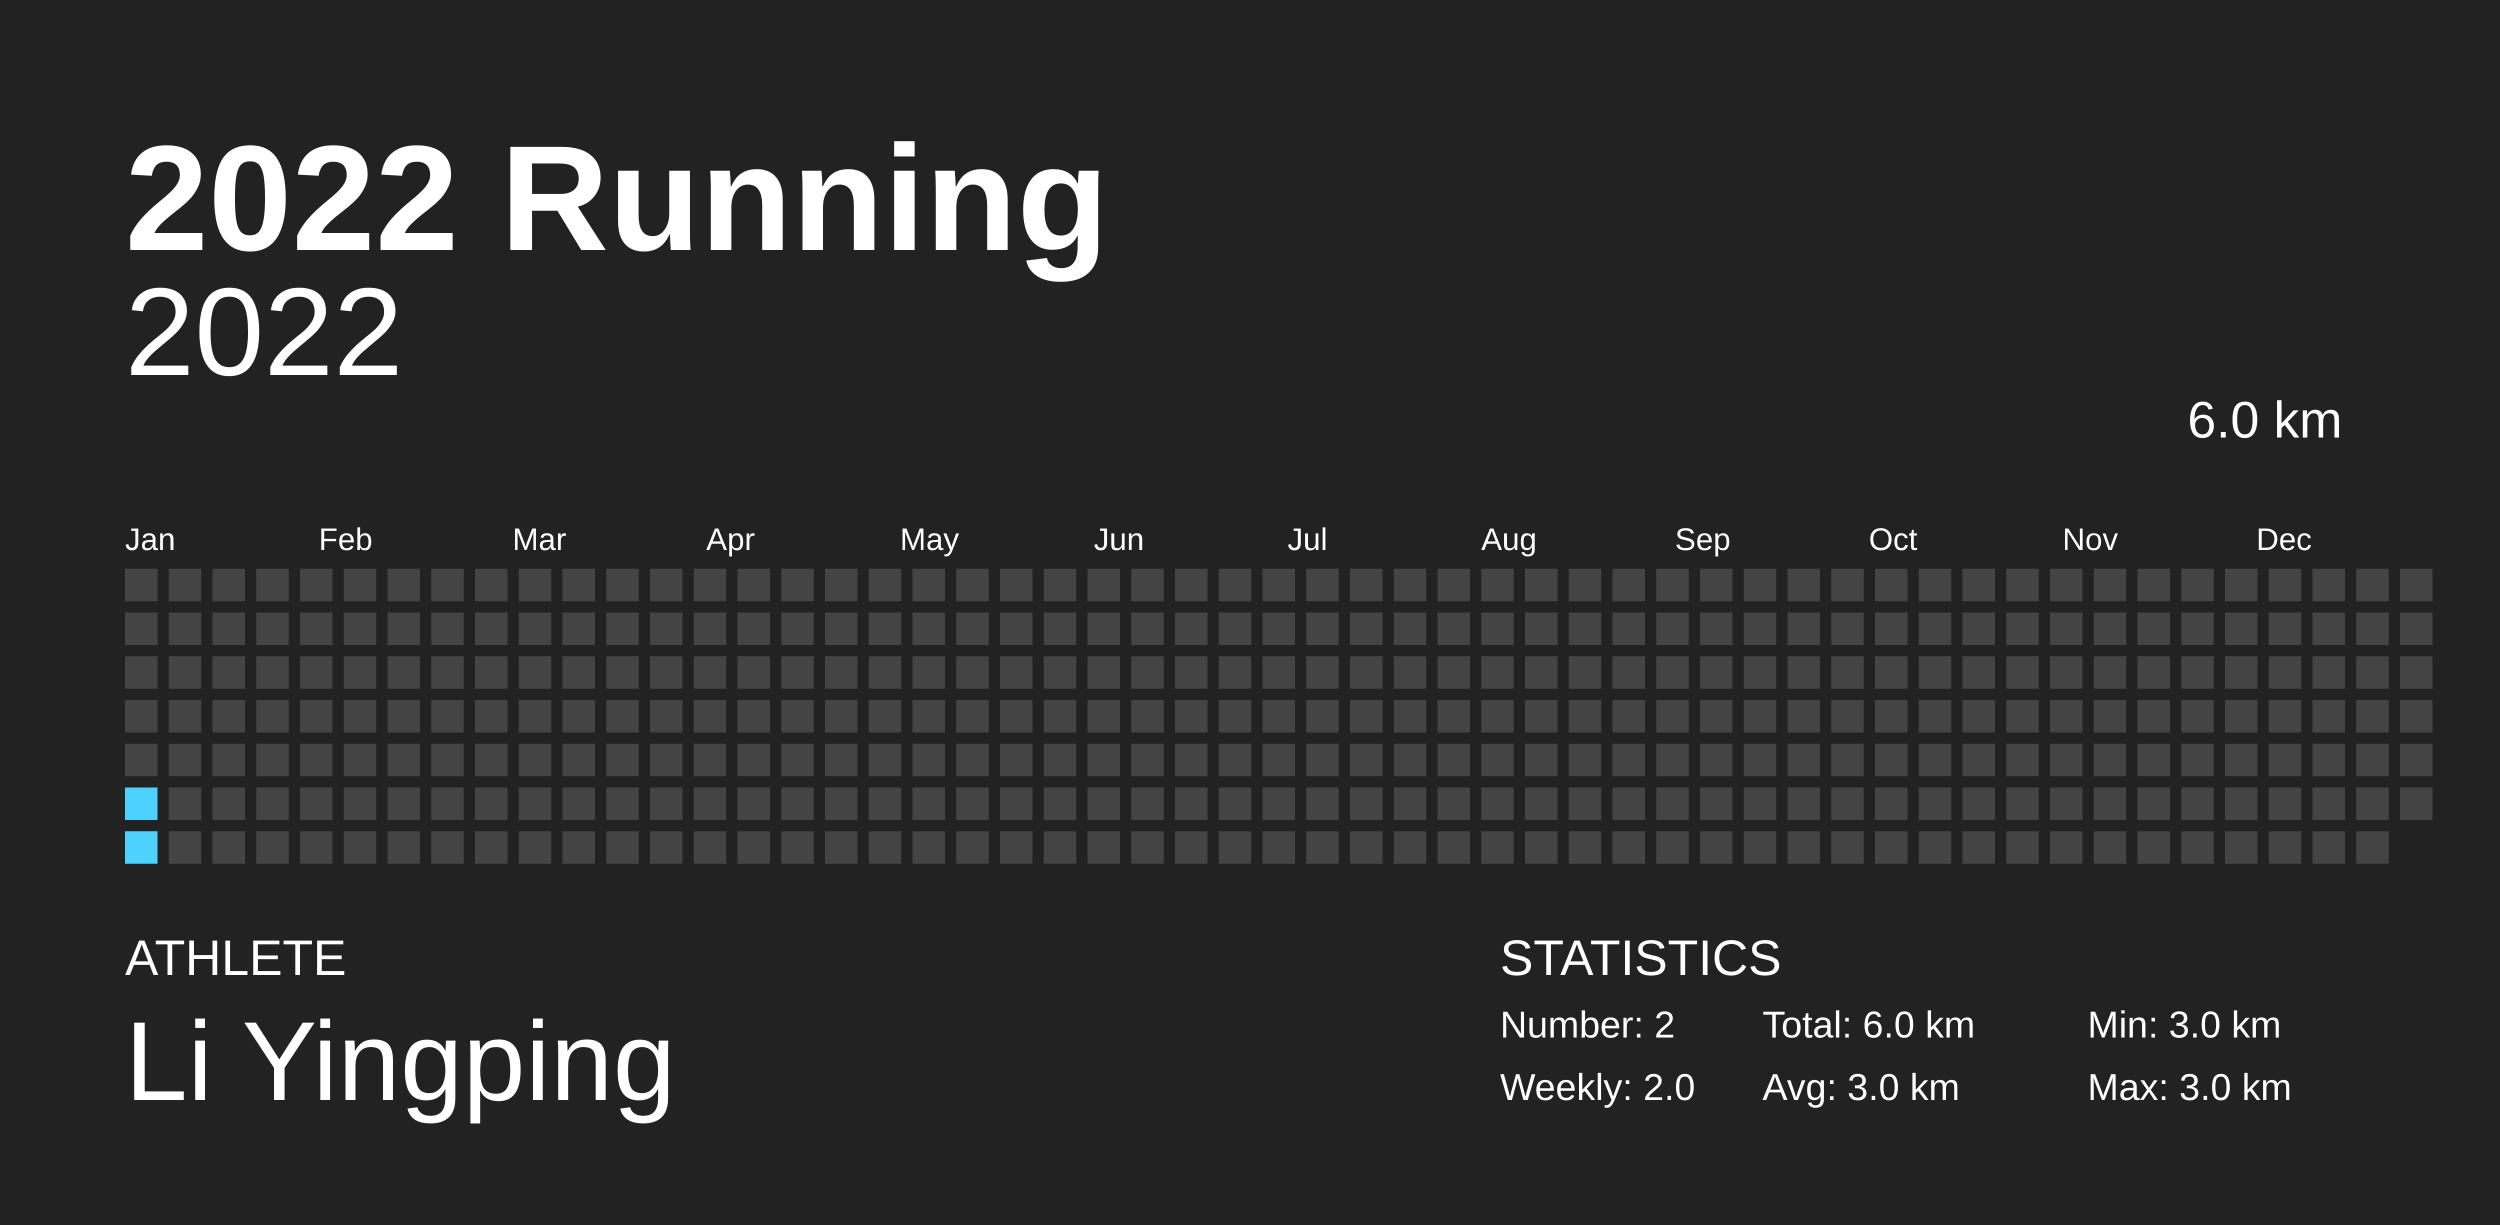
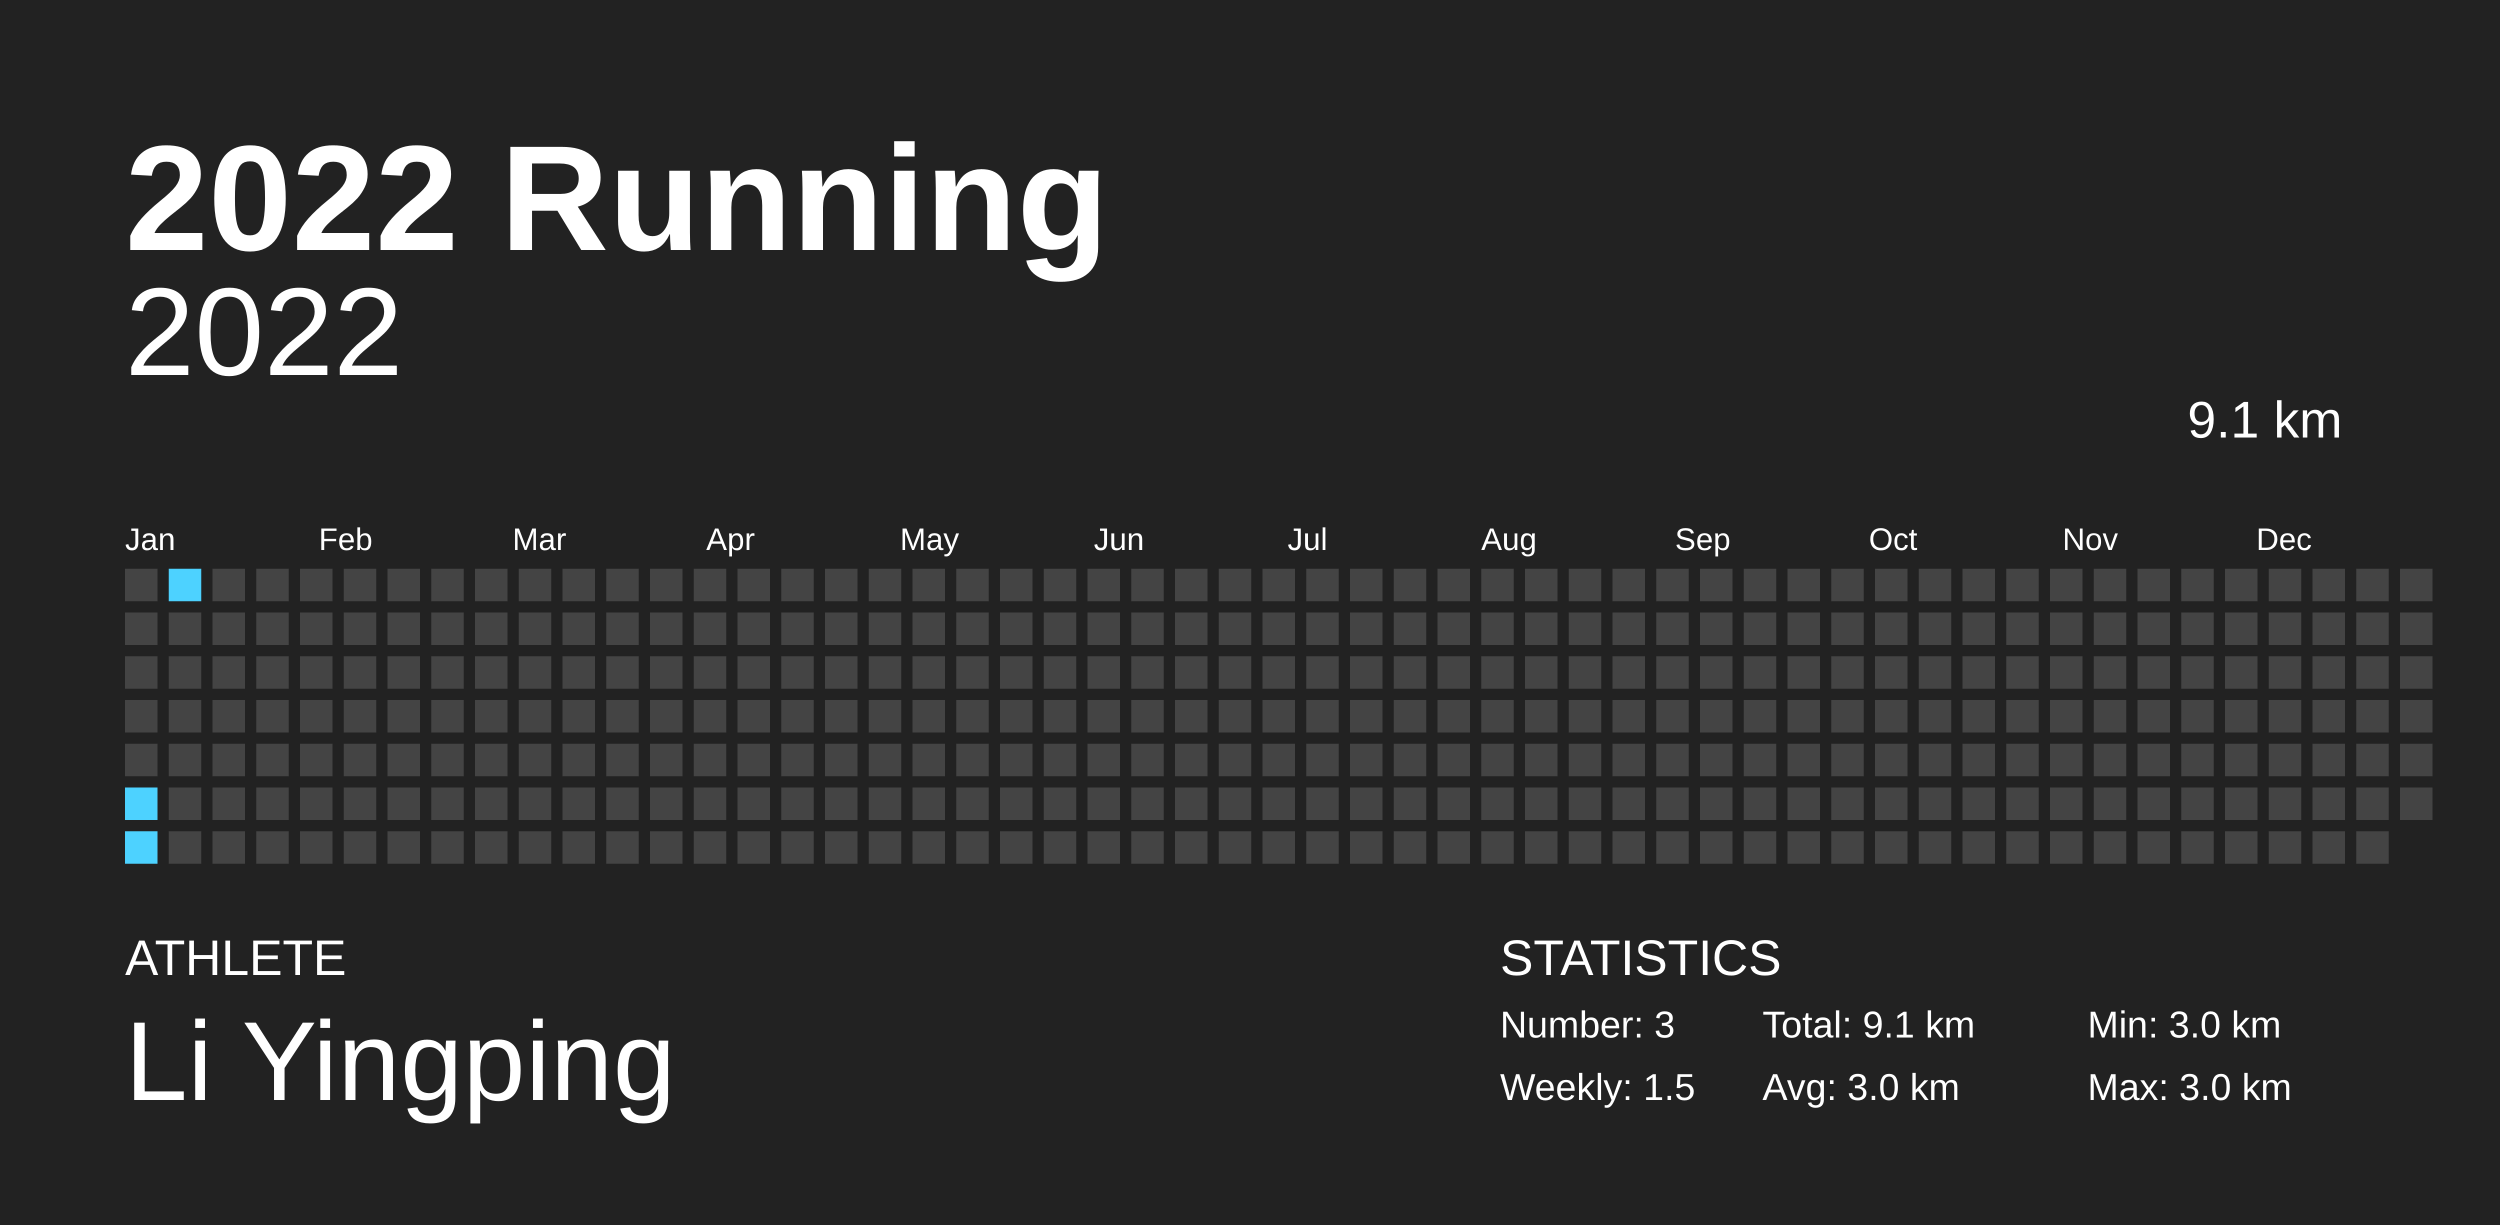
<svg xmlns="http://www.w3.org/2000/svg" baseProfile="full" height="98mm" version="1.1" viewBox="0,0,200,98" width="200mm">
  <defs />
  <rect fill="#222222" height="98" width="200" x="0" y="0" />
  <text fill="#FFFFFF" style="font-size:12px; font-family:Arial; font-weight:bold;" x="10" y="20">2022 Running</text>
  <text fill="#FFFFFF" style="font-size:4px; font-family:Arial" x="10" y="78">ATHLETE</text>
  <text fill="#FFFFFF" style="font-size:9px; font-family:Arial" x="10" y="88">Li Yingping</text>
  <text fill="#FFFFFF" style="font-size:4px; font-family:Arial" x="120" y="78">STATISTICS</text>
-   <text fill="#FFFFFF" style="font-size:3px; font-family:Arial" x="120" y="83">Number: 2</text>
-   <text fill="#FFFFFF" style="font-size:3px; font-family:Arial" x="120" y="88">Weekly: 2.0</text>
-   <text fill="#FFFFFF" style="font-size:3px; font-family:Arial" x="141" y="83">Total: 6.0 km</text>
+   <text fill="#FFFFFF" style="font-size:3px; font-family:Arial" x="120" y="83">Number: 3</text>
+   <text fill="#FFFFFF" style="font-size:3px; font-family:Arial" x="120" y="88">Weekly: 1.5</text>
+   <text fill="#FFFFFF" style="font-size:3px; font-family:Arial" x="141" y="83">Total: 9.1 km</text>
  <text fill="#FFFFFF" style="font-size:3px; font-family:Arial" x="141" y="88">Avg: 3.0 km</text>
  <text fill="#FFFFFF" style="font-size:3px; font-family:Arial" x="167" y="83">Min: 3.0 km</text>
  <text fill="#FFFFFF" style="font-size:3px; font-family:Arial" x="167" y="88">Max: 3.0 km</text>
  <text alignment-baseline="hanging" fill="#FFFFFF" style="font-size:10.0px; font-family:Arial;" x="10" y="30">2022</text>
-   <text alignment-baseline="hanging" fill="#FFFFFF" style="font-size:4.125px; font-family:Arial;" x="175" y="35">6.0 km</text>
+   <text alignment-baseline="hanging" fill="#FFFFFF" style="font-size:4.125px; font-family:Arial;" x="175" y="35">9.1 km</text>
  <text fill="#FFFFFF" style="font-size:2.5px; font-family:Arial" x="10.0" y="44">Jan</text>
  <text fill="#FFFFFF" style="font-size:2.5px; font-family:Arial" x="25.5" y="44">Feb</text>
  <text fill="#FFFFFF" style="font-size:2.5px; font-family:Arial" x="41.0" y="44">Mar</text>
  <text fill="#FFFFFF" style="font-size:2.5px; font-family:Arial" x="56.5" y="44">Apr</text>
  <text fill="#FFFFFF" style="font-size:2.5px; font-family:Arial" x="72.0" y="44">May</text>
  <text fill="#FFFFFF" style="font-size:2.5px; font-family:Arial" x="87.5" y="44">Jun</text>
  <text fill="#FFFFFF" style="font-size:2.5px; font-family:Arial" x="103.0" y="44">Jul</text>
  <text fill="#FFFFFF" style="font-size:2.5px; font-family:Arial" x="118.5" y="44">Aug</text>
  <text fill="#FFFFFF" style="font-size:2.5px; font-family:Arial" x="134.0" y="44">Sep</text>
  <text fill="#FFFFFF" style="font-size:2.5px; font-family:Arial" x="149.5" y="44">Oct</text>
  <text fill="#FFFFFF" style="font-size:2.5px; font-family:Arial" x="165.0" y="44">Nov</text>
  <text fill="#FFFFFF" style="font-size:2.5px; font-family:Arial" x="180.5" y="44">Dec</text>
  <rect fill="#444444" height="2.6" width="2.6" x="10.0" y="45.5" />
  <rect fill="#444444" height="2.6" width="2.6" x="10.0" y="49.0" />
  <rect fill="#444444" height="2.6" width="2.6" x="10.0" y="52.5" />
  <rect fill="#444444" height="2.6" width="2.6" x="10.0" y="56.0" />
  <rect fill="#444444" height="2.6" width="2.6" x="10.0" y="59.5" />
  <rect fill="#4dd2ff" height="2.6" width="2.6" x="10.0" y="63.0" />
  <rect fill="#4dd2ff" height="2.6" width="2.6" x="10.0" y="66.5" />
-   <rect fill="#444444" height="2.6" width="2.6" x="13.5" y="45.5" />
+   <rect fill="#4dd2ff" height="2.6" width="2.6" x="13.5" y="45.5" />
  <rect fill="#444444" height="2.6" width="2.6" x="13.5" y="49.0" />
  <rect fill="#444444" height="2.6" width="2.6" x="13.5" y="52.5" />
  <rect fill="#444444" height="2.6" width="2.6" x="13.5" y="56.0" />
  <rect fill="#444444" height="2.6" width="2.6" x="13.5" y="59.5" />
  <rect fill="#444444" height="2.6" width="2.6" x="13.5" y="63.0" />
  <rect fill="#444444" height="2.6" width="2.6" x="13.5" y="66.5" />
  <rect fill="#444444" height="2.6" width="2.6" x="17.0" y="45.5" />
  <rect fill="#444444" height="2.6" width="2.6" x="17.0" y="49.0" />
  <rect fill="#444444" height="2.6" width="2.6" x="17.0" y="52.5" />
  <rect fill="#444444" height="2.6" width="2.6" x="17.0" y="56.0" />
  <rect fill="#444444" height="2.6" width="2.6" x="17.0" y="59.5" />
  <rect fill="#444444" height="2.6" width="2.6" x="17.0" y="63.0" />
  <rect fill="#444444" height="2.6" width="2.6" x="17.0" y="66.5" />
  <rect fill="#444444" height="2.6" width="2.6" x="20.5" y="45.5" />
  <rect fill="#444444" height="2.6" width="2.6" x="20.5" y="49.0" />
  <rect fill="#444444" height="2.6" width="2.6" x="20.5" y="52.5" />
  <rect fill="#444444" height="2.6" width="2.6" x="20.5" y="56.0" />
  <rect fill="#444444" height="2.6" width="2.6" x="20.5" y="59.5" />
  <rect fill="#444444" height="2.6" width="2.6" x="20.5" y="63.0" />
  <rect fill="#444444" height="2.6" width="2.6" x="20.5" y="66.5" />
  <rect fill="#444444" height="2.6" width="2.6" x="24.0" y="45.5" />
  <rect fill="#444444" height="2.6" width="2.6" x="24.0" y="49.0" />
  <rect fill="#444444" height="2.6" width="2.6" x="24.0" y="52.5" />
  <rect fill="#444444" height="2.6" width="2.6" x="24.0" y="56.0" />
  <rect fill="#444444" height="2.6" width="2.6" x="24.0" y="59.5" />
  <rect fill="#444444" height="2.6" width="2.6" x="24.0" y="63.0" />
  <rect fill="#444444" height="2.6" width="2.6" x="24.0" y="66.5" />
  <rect fill="#444444" height="2.6" width="2.6" x="27.5" y="45.5" />
  <rect fill="#444444" height="2.6" width="2.6" x="27.5" y="49.0" />
  <rect fill="#444444" height="2.6" width="2.6" x="27.5" y="52.5" />
  <rect fill="#444444" height="2.6" width="2.6" x="27.5" y="56.0" />
  <rect fill="#444444" height="2.6" width="2.6" x="27.5" y="59.5" />
  <rect fill="#444444" height="2.6" width="2.6" x="27.5" y="63.0" />
  <rect fill="#444444" height="2.6" width="2.6" x="27.5" y="66.5" />
  <rect fill="#444444" height="2.6" width="2.6" x="31.0" y="45.5" />
  <rect fill="#444444" height="2.6" width="2.6" x="31.0" y="49.0" />
  <rect fill="#444444" height="2.6" width="2.6" x="31.0" y="52.5" />
  <rect fill="#444444" height="2.6" width="2.6" x="31.0" y="56.0" />
  <rect fill="#444444" height="2.6" width="2.6" x="31.0" y="59.5" />
  <rect fill="#444444" height="2.6" width="2.6" x="31.0" y="63.0" />
  <rect fill="#444444" height="2.6" width="2.6" x="31.0" y="66.5" />
  <rect fill="#444444" height="2.6" width="2.6" x="34.5" y="45.5" />
  <rect fill="#444444" height="2.6" width="2.6" x="34.5" y="49.0" />
  <rect fill="#444444" height="2.6" width="2.6" x="34.5" y="52.5" />
  <rect fill="#444444" height="2.6" width="2.6" x="34.5" y="56.0" />
  <rect fill="#444444" height="2.6" width="2.6" x="34.5" y="59.5" />
  <rect fill="#444444" height="2.6" width="2.6" x="34.5" y="63.0" />
  <rect fill="#444444" height="2.6" width="2.6" x="34.5" y="66.5" />
  <rect fill="#444444" height="2.6" width="2.6" x="38.0" y="45.5" />
  <rect fill="#444444" height="2.6" width="2.6" x="38.0" y="49.0" />
  <rect fill="#444444" height="2.6" width="2.6" x="38.0" y="52.5" />
  <rect fill="#444444" height="2.6" width="2.6" x="38.0" y="56.0" />
  <rect fill="#444444" height="2.6" width="2.6" x="38.0" y="59.5" />
  <rect fill="#444444" height="2.6" width="2.6" x="38.0" y="63.0" />
  <rect fill="#444444" height="2.6" width="2.6" x="38.0" y="66.5" />
  <rect fill="#444444" height="2.6" width="2.6" x="41.5" y="45.5" />
  <rect fill="#444444" height="2.6" width="2.6" x="41.5" y="49.0" />
  <rect fill="#444444" height="2.6" width="2.6" x="41.5" y="52.5" />
  <rect fill="#444444" height="2.6" width="2.6" x="41.5" y="56.0" />
  <rect fill="#444444" height="2.6" width="2.6" x="41.5" y="59.5" />
  <rect fill="#444444" height="2.6" width="2.6" x="41.5" y="63.0" />
  <rect fill="#444444" height="2.6" width="2.6" x="41.5" y="66.5" />
  <rect fill="#444444" height="2.6" width="2.6" x="45.0" y="45.5" />
  <rect fill="#444444" height="2.6" width="2.6" x="45.0" y="49.0" />
  <rect fill="#444444" height="2.6" width="2.6" x="45.0" y="52.5" />
  <rect fill="#444444" height="2.6" width="2.6" x="45.0" y="56.0" />
  <rect fill="#444444" height="2.6" width="2.6" x="45.0" y="59.5" />
  <rect fill="#444444" height="2.6" width="2.6" x="45.0" y="63.0" />
  <rect fill="#444444" height="2.6" width="2.6" x="45.0" y="66.5" />
  <rect fill="#444444" height="2.6" width="2.6" x="48.5" y="45.5" />
  <rect fill="#444444" height="2.6" width="2.6" x="48.5" y="49.0" />
  <rect fill="#444444" height="2.6" width="2.6" x="48.5" y="52.5" />
  <rect fill="#444444" height="2.6" width="2.6" x="48.5" y="56.0" />
  <rect fill="#444444" height="2.6" width="2.6" x="48.5" y="59.5" />
  <rect fill="#444444" height="2.6" width="2.6" x="48.5" y="63.0" />
  <rect fill="#444444" height="2.6" width="2.6" x="48.5" y="66.5" />
  <rect fill="#444444" height="2.6" width="2.6" x="52.0" y="45.5" />
  <rect fill="#444444" height="2.6" width="2.6" x="52.0" y="49.0" />
  <rect fill="#444444" height="2.6" width="2.6" x="52.0" y="52.5" />
  <rect fill="#444444" height="2.6" width="2.6" x="52.0" y="56.0" />
  <rect fill="#444444" height="2.6" width="2.6" x="52.0" y="59.5" />
  <rect fill="#444444" height="2.6" width="2.6" x="52.0" y="63.0" />
  <rect fill="#444444" height="2.6" width="2.6" x="52.0" y="66.5" />
  <rect fill="#444444" height="2.6" width="2.6" x="55.5" y="45.5" />
  <rect fill="#444444" height="2.6" width="2.6" x="55.5" y="49.0" />
  <rect fill="#444444" height="2.6" width="2.6" x="55.5" y="52.5" />
  <rect fill="#444444" height="2.6" width="2.6" x="55.5" y="56.0" />
  <rect fill="#444444" height="2.6" width="2.6" x="55.5" y="59.5" />
  <rect fill="#444444" height="2.6" width="2.6" x="55.5" y="63.0" />
  <rect fill="#444444" height="2.6" width="2.6" x="55.5" y="66.5" />
  <rect fill="#444444" height="2.6" width="2.6" x="59.0" y="45.5" />
  <rect fill="#444444" height="2.6" width="2.6" x="59.0" y="49.0" />
  <rect fill="#444444" height="2.6" width="2.6" x="59.0" y="52.5" />
  <rect fill="#444444" height="2.6" width="2.6" x="59.0" y="56.0" />
  <rect fill="#444444" height="2.6" width="2.6" x="59.0" y="59.5" />
  <rect fill="#444444" height="2.6" width="2.6" x="59.0" y="63.0" />
  <rect fill="#444444" height="2.6" width="2.6" x="59.0" y="66.5" />
  <rect fill="#444444" height="2.6" width="2.6" x="62.5" y="45.5" />
  <rect fill="#444444" height="2.6" width="2.6" x="62.5" y="49.0" />
  <rect fill="#444444" height="2.6" width="2.6" x="62.5" y="52.5" />
  <rect fill="#444444" height="2.6" width="2.6" x="62.5" y="56.0" />
  <rect fill="#444444" height="2.6" width="2.6" x="62.5" y="59.5" />
  <rect fill="#444444" height="2.6" width="2.6" x="62.5" y="63.0" />
  <rect fill="#444444" height="2.6" width="2.6" x="62.5" y="66.5" />
  <rect fill="#444444" height="2.6" width="2.6" x="66.0" y="45.5" />
  <rect fill="#444444" height="2.6" width="2.6" x="66.0" y="49.0" />
  <rect fill="#444444" height="2.6" width="2.6" x="66.0" y="52.5" />
  <rect fill="#444444" height="2.6" width="2.6" x="66.0" y="56.0" />
  <rect fill="#444444" height="2.6" width="2.6" x="66.0" y="59.5" />
  <rect fill="#444444" height="2.6" width="2.6" x="66.0" y="63.0" />
  <rect fill="#444444" height="2.6" width="2.6" x="66.0" y="66.5" />
  <rect fill="#444444" height="2.6" width="2.6" x="69.5" y="45.5" />
  <rect fill="#444444" height="2.6" width="2.6" x="69.5" y="49.0" />
  <rect fill="#444444" height="2.6" width="2.6" x="69.5" y="52.5" />
  <rect fill="#444444" height="2.6" width="2.6" x="69.5" y="56.0" />
  <rect fill="#444444" height="2.6" width="2.6" x="69.5" y="59.5" />
  <rect fill="#444444" height="2.6" width="2.6" x="69.5" y="63.0" />
  <rect fill="#444444" height="2.6" width="2.6" x="69.5" y="66.5" />
  <rect fill="#444444" height="2.6" width="2.6" x="73.0" y="45.5" />
  <rect fill="#444444" height="2.6" width="2.6" x="73.0" y="49.0" />
  <rect fill="#444444" height="2.6" width="2.6" x="73.0" y="52.5" />
  <rect fill="#444444" height="2.6" width="2.6" x="73.0" y="56.0" />
  <rect fill="#444444" height="2.6" width="2.6" x="73.0" y="59.5" />
  <rect fill="#444444" height="2.6" width="2.6" x="73.0" y="63.0" />
  <rect fill="#444444" height="2.6" width="2.6" x="73.0" y="66.5" />
  <rect fill="#444444" height="2.6" width="2.6" x="76.5" y="45.5" />
  <rect fill="#444444" height="2.6" width="2.6" x="76.5" y="49.0" />
  <rect fill="#444444" height="2.6" width="2.6" x="76.5" y="52.5" />
  <rect fill="#444444" height="2.6" width="2.6" x="76.5" y="56.0" />
  <rect fill="#444444" height="2.6" width="2.6" x="76.5" y="59.5" />
  <rect fill="#444444" height="2.6" width="2.6" x="76.5" y="63.0" />
  <rect fill="#444444" height="2.6" width="2.6" x="76.5" y="66.5" />
  <rect fill="#444444" height="2.6" width="2.6" x="80.0" y="45.5" />
  <rect fill="#444444" height="2.6" width="2.6" x="80.0" y="49.0" />
  <rect fill="#444444" height="2.6" width="2.6" x="80.0" y="52.5" />
  <rect fill="#444444" height="2.6" width="2.6" x="80.0" y="56.0" />
  <rect fill="#444444" height="2.6" width="2.6" x="80.0" y="59.5" />
  <rect fill="#444444" height="2.6" width="2.6" x="80.0" y="63.0" />
  <rect fill="#444444" height="2.6" width="2.6" x="80.0" y="66.5" />
  <rect fill="#444444" height="2.6" width="2.6" x="83.5" y="45.5" />
  <rect fill="#444444" height="2.6" width="2.6" x="83.5" y="49.0" />
  <rect fill="#444444" height="2.6" width="2.6" x="83.5" y="52.5" />
  <rect fill="#444444" height="2.6" width="2.6" x="83.5" y="56.0" />
  <rect fill="#444444" height="2.6" width="2.6" x="83.5" y="59.5" />
  <rect fill="#444444" height="2.6" width="2.6" x="83.5" y="63.0" />
  <rect fill="#444444" height="2.6" width="2.6" x="83.5" y="66.5" />
  <rect fill="#444444" height="2.6" width="2.6" x="87.0" y="45.5" />
  <rect fill="#444444" height="2.6" width="2.6" x="87.0" y="49.0" />
  <rect fill="#444444" height="2.6" width="2.6" x="87.0" y="52.5" />
  <rect fill="#444444" height="2.6" width="2.6" x="87.0" y="56.0" />
  <rect fill="#444444" height="2.6" width="2.6" x="87.0" y="59.5" />
  <rect fill="#444444" height="2.6" width="2.6" x="87.0" y="63.0" />
  <rect fill="#444444" height="2.6" width="2.6" x="87.0" y="66.5" />
  <rect fill="#444444" height="2.6" width="2.6" x="90.5" y="45.5" />
  <rect fill="#444444" height="2.6" width="2.6" x="90.5" y="49.0" />
  <rect fill="#444444" height="2.6" width="2.6" x="90.5" y="52.5" />
  <rect fill="#444444" height="2.6" width="2.6" x="90.5" y="56.0" />
  <rect fill="#444444" height="2.6" width="2.6" x="90.5" y="59.5" />
  <rect fill="#444444" height="2.6" width="2.6" x="90.5" y="63.0" />
  <rect fill="#444444" height="2.6" width="2.6" x="90.5" y="66.5" />
  <rect fill="#444444" height="2.6" width="2.6" x="94.0" y="45.5" />
  <rect fill="#444444" height="2.6" width="2.6" x="94.0" y="49.0" />
  <rect fill="#444444" height="2.6" width="2.6" x="94.0" y="52.5" />
  <rect fill="#444444" height="2.6" width="2.6" x="94.0" y="56.0" />
  <rect fill="#444444" height="2.6" width="2.6" x="94.0" y="59.5" />
  <rect fill="#444444" height="2.6" width="2.6" x="94.0" y="63.0" />
  <rect fill="#444444" height="2.6" width="2.6" x="94.0" y="66.5" />
  <rect fill="#444444" height="2.6" width="2.6" x="97.5" y="45.5" />
  <rect fill="#444444" height="2.6" width="2.6" x="97.5" y="49.0" />
  <rect fill="#444444" height="2.6" width="2.6" x="97.5" y="52.5" />
  <rect fill="#444444" height="2.6" width="2.6" x="97.5" y="56.0" />
  <rect fill="#444444" height="2.6" width="2.6" x="97.5" y="59.5" />
  <rect fill="#444444" height="2.6" width="2.6" x="97.5" y="63.0" />
  <rect fill="#444444" height="2.6" width="2.6" x="97.5" y="66.5" />
  <rect fill="#444444" height="2.6" width="2.6" x="101.0" y="45.5" />
  <rect fill="#444444" height="2.6" width="2.6" x="101.0" y="49.0" />
  <rect fill="#444444" height="2.6" width="2.6" x="101.0" y="52.5" />
  <rect fill="#444444" height="2.6" width="2.6" x="101.0" y="56.0" />
  <rect fill="#444444" height="2.6" width="2.6" x="101.0" y="59.5" />
  <rect fill="#444444" height="2.6" width="2.6" x="101.0" y="63.0" />
  <rect fill="#444444" height="2.6" width="2.6" x="101.0" y="66.5" />
  <rect fill="#444444" height="2.6" width="2.6" x="104.5" y="45.5" />
  <rect fill="#444444" height="2.6" width="2.6" x="104.5" y="49.0" />
  <rect fill="#444444" height="2.6" width="2.6" x="104.5" y="52.5" />
  <rect fill="#444444" height="2.6" width="2.6" x="104.5" y="56.0" />
  <rect fill="#444444" height="2.6" width="2.6" x="104.5" y="59.5" />
  <rect fill="#444444" height="2.6" width="2.6" x="104.5" y="63.0" />
  <rect fill="#444444" height="2.6" width="2.6" x="104.5" y="66.5" />
  <rect fill="#444444" height="2.6" width="2.6" x="108.0" y="45.5" />
  <rect fill="#444444" height="2.6" width="2.6" x="108.0" y="49.0" />
  <rect fill="#444444" height="2.6" width="2.6" x="108.0" y="52.5" />
  <rect fill="#444444" height="2.6" width="2.6" x="108.0" y="56.0" />
  <rect fill="#444444" height="2.6" width="2.6" x="108.0" y="59.5" />
  <rect fill="#444444" height="2.6" width="2.6" x="108.0" y="63.0" />
  <rect fill="#444444" height="2.6" width="2.6" x="108.0" y="66.5" />
  <rect fill="#444444" height="2.6" width="2.6" x="111.5" y="45.5" />
  <rect fill="#444444" height="2.6" width="2.6" x="111.5" y="49.0" />
  <rect fill="#444444" height="2.6" width="2.6" x="111.5" y="52.5" />
  <rect fill="#444444" height="2.6" width="2.6" x="111.5" y="56.0" />
  <rect fill="#444444" height="2.6" width="2.6" x="111.5" y="59.5" />
  <rect fill="#444444" height="2.6" width="2.6" x="111.5" y="63.0" />
  <rect fill="#444444" height="2.6" width="2.6" x="111.5" y="66.5" />
  <rect fill="#444444" height="2.6" width="2.6" x="115.0" y="45.5" />
  <rect fill="#444444" height="2.6" width="2.6" x="115.0" y="49.0" />
  <rect fill="#444444" height="2.6" width="2.6" x="115.0" y="52.5" />
  <rect fill="#444444" height="2.6" width="2.6" x="115.0" y="56.0" />
  <rect fill="#444444" height="2.6" width="2.6" x="115.0" y="59.5" />
  <rect fill="#444444" height="2.6" width="2.6" x="115.0" y="63.0" />
  <rect fill="#444444" height="2.6" width="2.6" x="115.0" y="66.5" />
  <rect fill="#444444" height="2.6" width="2.6" x="118.5" y="45.5" />
  <rect fill="#444444" height="2.6" width="2.6" x="118.5" y="49.0" />
  <rect fill="#444444" height="2.6" width="2.6" x="118.5" y="52.5" />
  <rect fill="#444444" height="2.6" width="2.6" x="118.5" y="56.0" />
  <rect fill="#444444" height="2.6" width="2.6" x="118.5" y="59.5" />
  <rect fill="#444444" height="2.6" width="2.6" x="118.5" y="63.0" />
  <rect fill="#444444" height="2.6" width="2.6" x="118.5" y="66.5" />
  <rect fill="#444444" height="2.6" width="2.6" x="122.0" y="45.5" />
  <rect fill="#444444" height="2.6" width="2.6" x="122.0" y="49.0" />
  <rect fill="#444444" height="2.6" width="2.6" x="122.0" y="52.5" />
  <rect fill="#444444" height="2.6" width="2.6" x="122.0" y="56.0" />
  <rect fill="#444444" height="2.6" width="2.6" x="122.0" y="59.5" />
  <rect fill="#444444" height="2.6" width="2.6" x="122.0" y="63.0" />
  <rect fill="#444444" height="2.6" width="2.6" x="122.0" y="66.5" />
  <rect fill="#444444" height="2.6" width="2.6" x="125.5" y="45.5" />
  <rect fill="#444444" height="2.6" width="2.6" x="125.5" y="49.0" />
  <rect fill="#444444" height="2.6" width="2.6" x="125.5" y="52.5" />
  <rect fill="#444444" height="2.6" width="2.6" x="125.5" y="56.0" />
  <rect fill="#444444" height="2.6" width="2.6" x="125.5" y="59.5" />
  <rect fill="#444444" height="2.6" width="2.6" x="125.5" y="63.0" />
  <rect fill="#444444" height="2.6" width="2.6" x="125.5" y="66.5" />
  <rect fill="#444444" height="2.6" width="2.6" x="129.0" y="45.5" />
  <rect fill="#444444" height="2.6" width="2.6" x="129.0" y="49.0" />
  <rect fill="#444444" height="2.6" width="2.6" x="129.0" y="52.5" />
  <rect fill="#444444" height="2.6" width="2.6" x="129.0" y="56.0" />
  <rect fill="#444444" height="2.6" width="2.6" x="129.0" y="59.5" />
  <rect fill="#444444" height="2.6" width="2.6" x="129.0" y="63.0" />
  <rect fill="#444444" height="2.6" width="2.6" x="129.0" y="66.5" />
  <rect fill="#444444" height="2.6" width="2.6" x="132.5" y="45.5" />
  <rect fill="#444444" height="2.6" width="2.6" x="132.5" y="49.0" />
  <rect fill="#444444" height="2.6" width="2.6" x="132.5" y="52.5" />
  <rect fill="#444444" height="2.6" width="2.6" x="132.5" y="56.0" />
  <rect fill="#444444" height="2.6" width="2.6" x="132.5" y="59.5" />
  <rect fill="#444444" height="2.6" width="2.6" x="132.5" y="63.0" />
  <rect fill="#444444" height="2.6" width="2.6" x="132.5" y="66.5" />
  <rect fill="#444444" height="2.6" width="2.6" x="136.0" y="45.5" />
  <rect fill="#444444" height="2.6" width="2.6" x="136.0" y="49.0" />
  <rect fill="#444444" height="2.6" width="2.6" x="136.0" y="52.5" />
  <rect fill="#444444" height="2.6" width="2.6" x="136.0" y="56.0" />
  <rect fill="#444444" height="2.6" width="2.6" x="136.0" y="59.5" />
  <rect fill="#444444" height="2.6" width="2.6" x="136.0" y="63.0" />
  <rect fill="#444444" height="2.6" width="2.6" x="136.0" y="66.5" />
  <rect fill="#444444" height="2.6" width="2.6" x="139.5" y="45.5" />
  <rect fill="#444444" height="2.6" width="2.6" x="139.5" y="49.0" />
  <rect fill="#444444" height="2.6" width="2.6" x="139.5" y="52.5" />
  <rect fill="#444444" height="2.6" width="2.6" x="139.5" y="56.0" />
  <rect fill="#444444" height="2.6" width="2.6" x="139.5" y="59.5" />
  <rect fill="#444444" height="2.6" width="2.6" x="139.5" y="63.0" />
  <rect fill="#444444" height="2.6" width="2.6" x="139.5" y="66.5" />
  <rect fill="#444444" height="2.6" width="2.6" x="143.0" y="45.5" />
  <rect fill="#444444" height="2.6" width="2.6" x="143.0" y="49.0" />
  <rect fill="#444444" height="2.6" width="2.6" x="143.0" y="52.5" />
  <rect fill="#444444" height="2.6" width="2.6" x="143.0" y="56.0" />
  <rect fill="#444444" height="2.6" width="2.6" x="143.0" y="59.5" />
  <rect fill="#444444" height="2.6" width="2.6" x="143.0" y="63.0" />
  <rect fill="#444444" height="2.6" width="2.6" x="143.0" y="66.5" />
  <rect fill="#444444" height="2.6" width="2.6" x="146.5" y="45.5" />
  <rect fill="#444444" height="2.6" width="2.6" x="146.5" y="49.0" />
  <rect fill="#444444" height="2.6" width="2.6" x="146.5" y="52.5" />
  <rect fill="#444444" height="2.6" width="2.6" x="146.5" y="56.0" />
  <rect fill="#444444" height="2.6" width="2.6" x="146.5" y="59.5" />
  <rect fill="#444444" height="2.6" width="2.6" x="146.5" y="63.0" />
  <rect fill="#444444" height="2.6" width="2.6" x="146.5" y="66.5" />
  <rect fill="#444444" height="2.6" width="2.6" x="150.0" y="45.5" />
  <rect fill="#444444" height="2.6" width="2.6" x="150.0" y="49.0" />
  <rect fill="#444444" height="2.6" width="2.6" x="150.0" y="52.5" />
  <rect fill="#444444" height="2.6" width="2.6" x="150.0" y="56.0" />
  <rect fill="#444444" height="2.6" width="2.6" x="150.0" y="59.5" />
  <rect fill="#444444" height="2.6" width="2.6" x="150.0" y="63.0" />
  <rect fill="#444444" height="2.6" width="2.6" x="150.0" y="66.5" />
  <rect fill="#444444" height="2.6" width="2.6" x="153.5" y="45.5" />
  <rect fill="#444444" height="2.6" width="2.6" x="153.5" y="49.0" />
  <rect fill="#444444" height="2.6" width="2.6" x="153.5" y="52.5" />
  <rect fill="#444444" height="2.6" width="2.6" x="153.5" y="56.0" />
  <rect fill="#444444" height="2.6" width="2.6" x="153.5" y="59.5" />
  <rect fill="#444444" height="2.6" width="2.6" x="153.5" y="63.0" />
  <rect fill="#444444" height="2.6" width="2.6" x="153.5" y="66.5" />
  <rect fill="#444444" height="2.6" width="2.6" x="157.0" y="45.5" />
  <rect fill="#444444" height="2.6" width="2.6" x="157.0" y="49.0" />
  <rect fill="#444444" height="2.6" width="2.6" x="157.0" y="52.5" />
  <rect fill="#444444" height="2.6" width="2.6" x="157.0" y="56.0" />
  <rect fill="#444444" height="2.6" width="2.6" x="157.0" y="59.5" />
  <rect fill="#444444" height="2.6" width="2.6" x="157.0" y="63.0" />
  <rect fill="#444444" height="2.6" width="2.6" x="157.0" y="66.5" />
  <rect fill="#444444" height="2.6" width="2.6" x="160.5" y="45.5" />
  <rect fill="#444444" height="2.6" width="2.6" x="160.5" y="49.0" />
  <rect fill="#444444" height="2.6" width="2.6" x="160.5" y="52.5" />
  <rect fill="#444444" height="2.6" width="2.6" x="160.5" y="56.0" />
  <rect fill="#444444" height="2.6" width="2.6" x="160.5" y="59.5" />
  <rect fill="#444444" height="2.6" width="2.6" x="160.5" y="63.0" />
  <rect fill="#444444" height="2.6" width="2.6" x="160.5" y="66.5" />
  <rect fill="#444444" height="2.6" width="2.6" x="164.0" y="45.5" />
  <rect fill="#444444" height="2.6" width="2.6" x="164.0" y="49.0" />
  <rect fill="#444444" height="2.6" width="2.6" x="164.0" y="52.5" />
  <rect fill="#444444" height="2.6" width="2.6" x="164.0" y="56.0" />
  <rect fill="#444444" height="2.6" width="2.6" x="164.0" y="59.5" />
  <rect fill="#444444" height="2.6" width="2.6" x="164.0" y="63.0" />
  <rect fill="#444444" height="2.6" width="2.6" x="164.0" y="66.5" />
  <rect fill="#444444" height="2.6" width="2.6" x="167.5" y="45.5" />
  <rect fill="#444444" height="2.6" width="2.6" x="167.5" y="49.0" />
  <rect fill="#444444" height="2.6" width="2.6" x="167.5" y="52.5" />
  <rect fill="#444444" height="2.6" width="2.6" x="167.5" y="56.0" />
  <rect fill="#444444" height="2.6" width="2.6" x="167.5" y="59.5" />
  <rect fill="#444444" height="2.6" width="2.6" x="167.5" y="63.0" />
  <rect fill="#444444" height="2.6" width="2.6" x="167.5" y="66.5" />
  <rect fill="#444444" height="2.6" width="2.6" x="171.0" y="45.5" />
  <rect fill="#444444" height="2.6" width="2.6" x="171.0" y="49.0" />
  <rect fill="#444444" height="2.6" width="2.6" x="171.0" y="52.5" />
  <rect fill="#444444" height="2.6" width="2.6" x="171.0" y="56.0" />
  <rect fill="#444444" height="2.6" width="2.6" x="171.0" y="59.5" />
  <rect fill="#444444" height="2.6" width="2.6" x="171.0" y="63.0" />
  <rect fill="#444444" height="2.6" width="2.6" x="171.0" y="66.5" />
  <rect fill="#444444" height="2.6" width="2.6" x="174.5" y="45.5" />
  <rect fill="#444444" height="2.6" width="2.6" x="174.5" y="49.0" />
  <rect fill="#444444" height="2.6" width="2.6" x="174.5" y="52.5" />
  <rect fill="#444444" height="2.6" width="2.6" x="174.5" y="56.0" />
  <rect fill="#444444" height="2.6" width="2.6" x="174.5" y="59.5" />
  <rect fill="#444444" height="2.6" width="2.6" x="174.5" y="63.0" />
  <rect fill="#444444" height="2.6" width="2.6" x="174.5" y="66.5" />
  <rect fill="#444444" height="2.6" width="2.6" x="178.0" y="45.5" />
  <rect fill="#444444" height="2.6" width="2.6" x="178.0" y="49.0" />
  <rect fill="#444444" height="2.6" width="2.6" x="178.0" y="52.5" />
  <rect fill="#444444" height="2.6" width="2.6" x="178.0" y="56.0" />
  <rect fill="#444444" height="2.6" width="2.6" x="178.0" y="59.5" />
  <rect fill="#444444" height="2.6" width="2.6" x="178.0" y="63.0" />
  <rect fill="#444444" height="2.6" width="2.6" x="178.0" y="66.5" />
  <rect fill="#444444" height="2.6" width="2.6" x="181.5" y="45.5" />
  <rect fill="#444444" height="2.6" width="2.6" x="181.5" y="49.0" />
  <rect fill="#444444" height="2.6" width="2.6" x="181.5" y="52.5" />
  <rect fill="#444444" height="2.6" width="2.6" x="181.5" y="56.0" />
  <rect fill="#444444" height="2.6" width="2.6" x="181.5" y="59.5" />
  <rect fill="#444444" height="2.6" width="2.6" x="181.5" y="63.0" />
  <rect fill="#444444" height="2.6" width="2.6" x="181.5" y="66.5" />
  <rect fill="#444444" height="2.6" width="2.6" x="185.0" y="45.5" />
  <rect fill="#444444" height="2.6" width="2.6" x="185.0" y="49.0" />
  <rect fill="#444444" height="2.6" width="2.6" x="185.0" y="52.5" />
  <rect fill="#444444" height="2.6" width="2.6" x="185.0" y="56.0" />
  <rect fill="#444444" height="2.6" width="2.6" x="185.0" y="59.5" />
  <rect fill="#444444" height="2.6" width="2.6" x="185.0" y="63.0" />
  <rect fill="#444444" height="2.6" width="2.6" x="185.0" y="66.5" />
  <rect fill="#444444" height="2.6" width="2.6" x="188.5" y="45.5" />
  <rect fill="#444444" height="2.6" width="2.6" x="188.5" y="49.0" />
  <rect fill="#444444" height="2.6" width="2.6" x="188.5" y="52.5" />
  <rect fill="#444444" height="2.6" width="2.6" x="188.5" y="56.0" />
  <rect fill="#444444" height="2.6" width="2.6" x="188.5" y="59.5" />
  <rect fill="#444444" height="2.6" width="2.6" x="188.5" y="63.0" />
  <rect fill="#444444" height="2.6" width="2.6" x="188.5" y="66.5" />
  <rect fill="#444444" height="2.6" width="2.6" x="192.0" y="45.5" />
  <rect fill="#444444" height="2.6" width="2.6" x="192.0" y="49.0" />
  <rect fill="#444444" height="2.6" width="2.6" x="192.0" y="52.5" />
  <rect fill="#444444" height="2.6" width="2.6" x="192.0" y="56.0" />
  <rect fill="#444444" height="2.6" width="2.6" x="192.0" y="59.5" />
  <rect fill="#444444" height="2.6" width="2.6" x="192.0" y="63.0" />
</svg>
